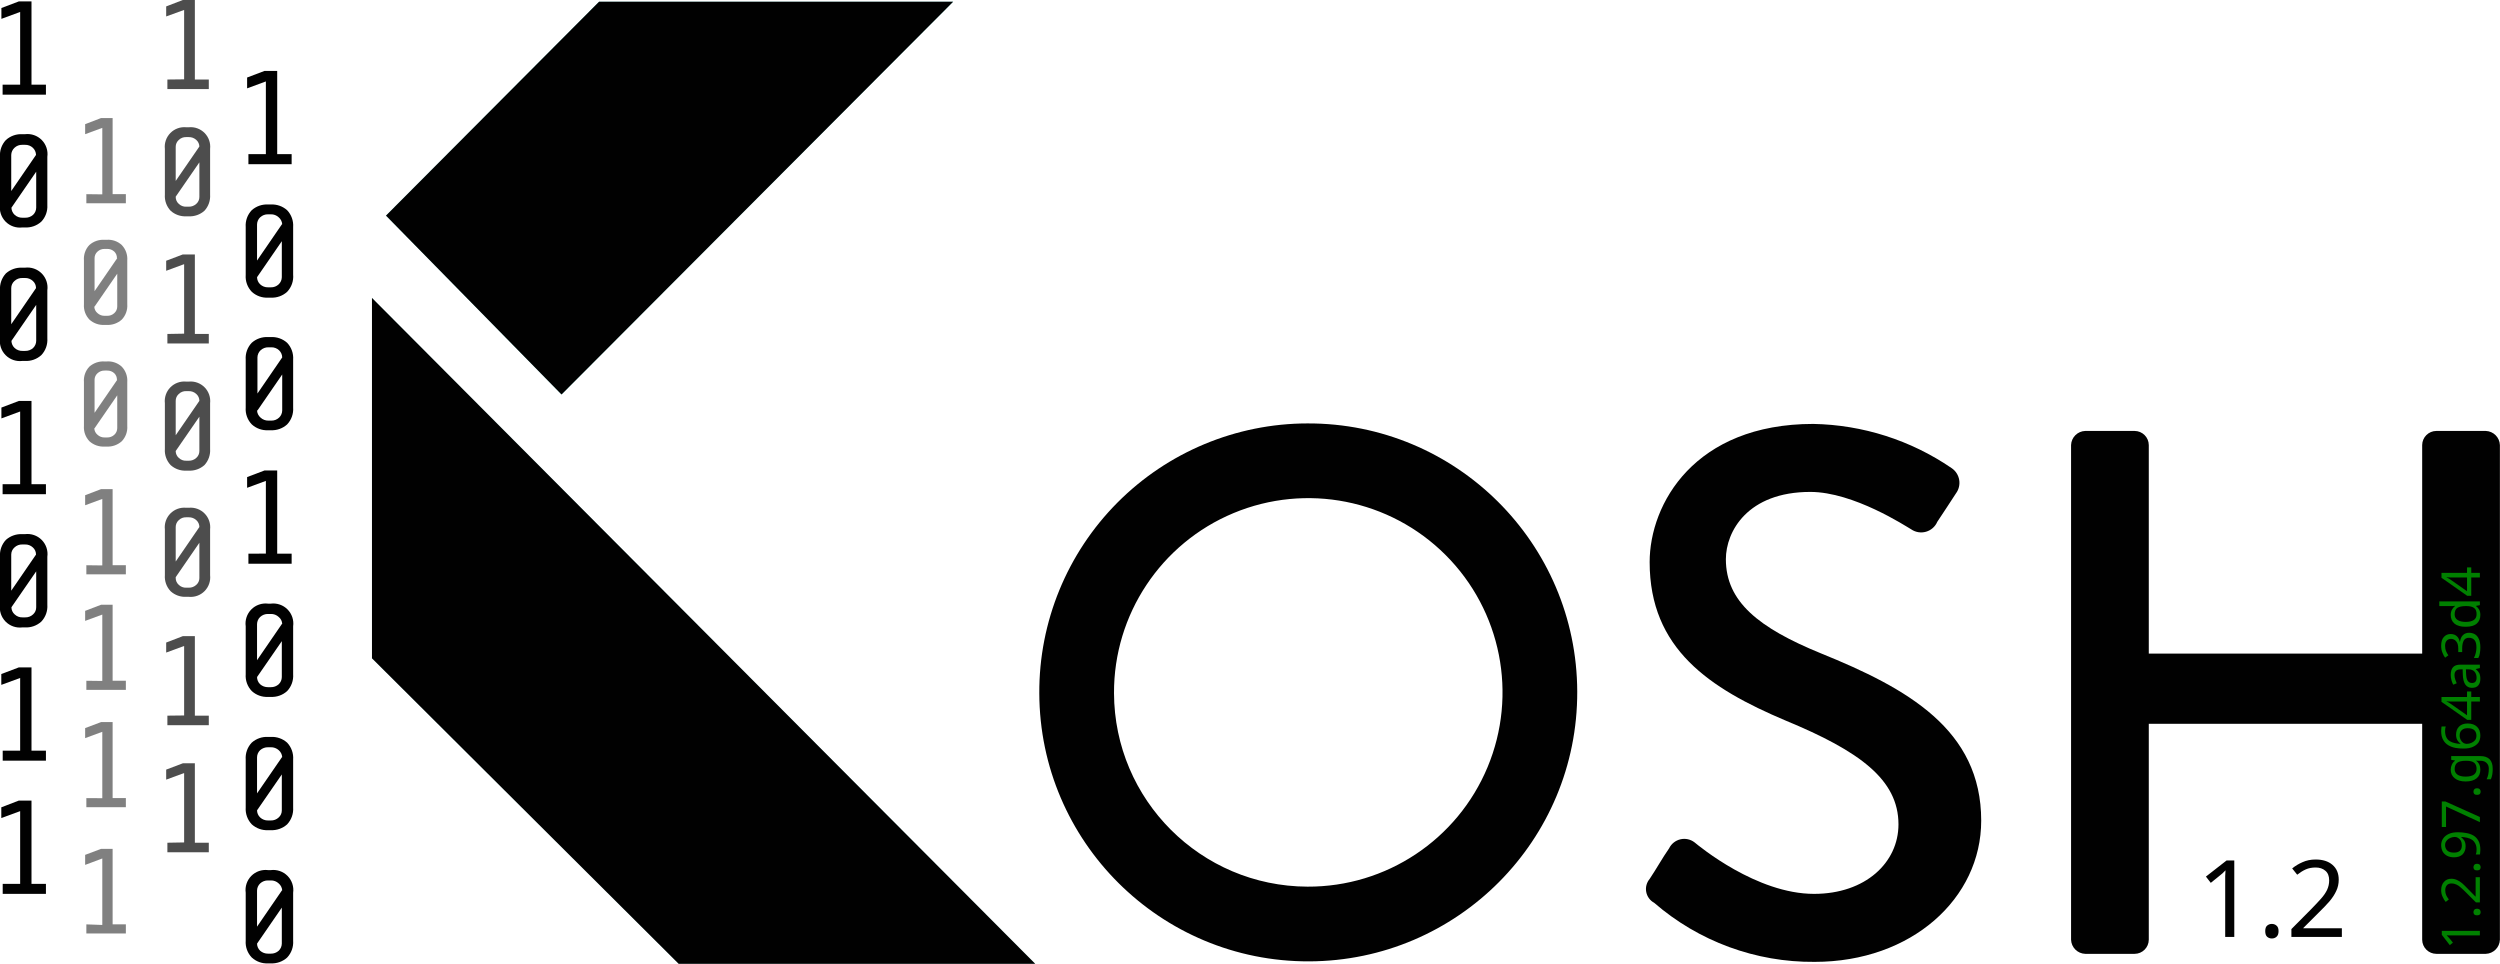
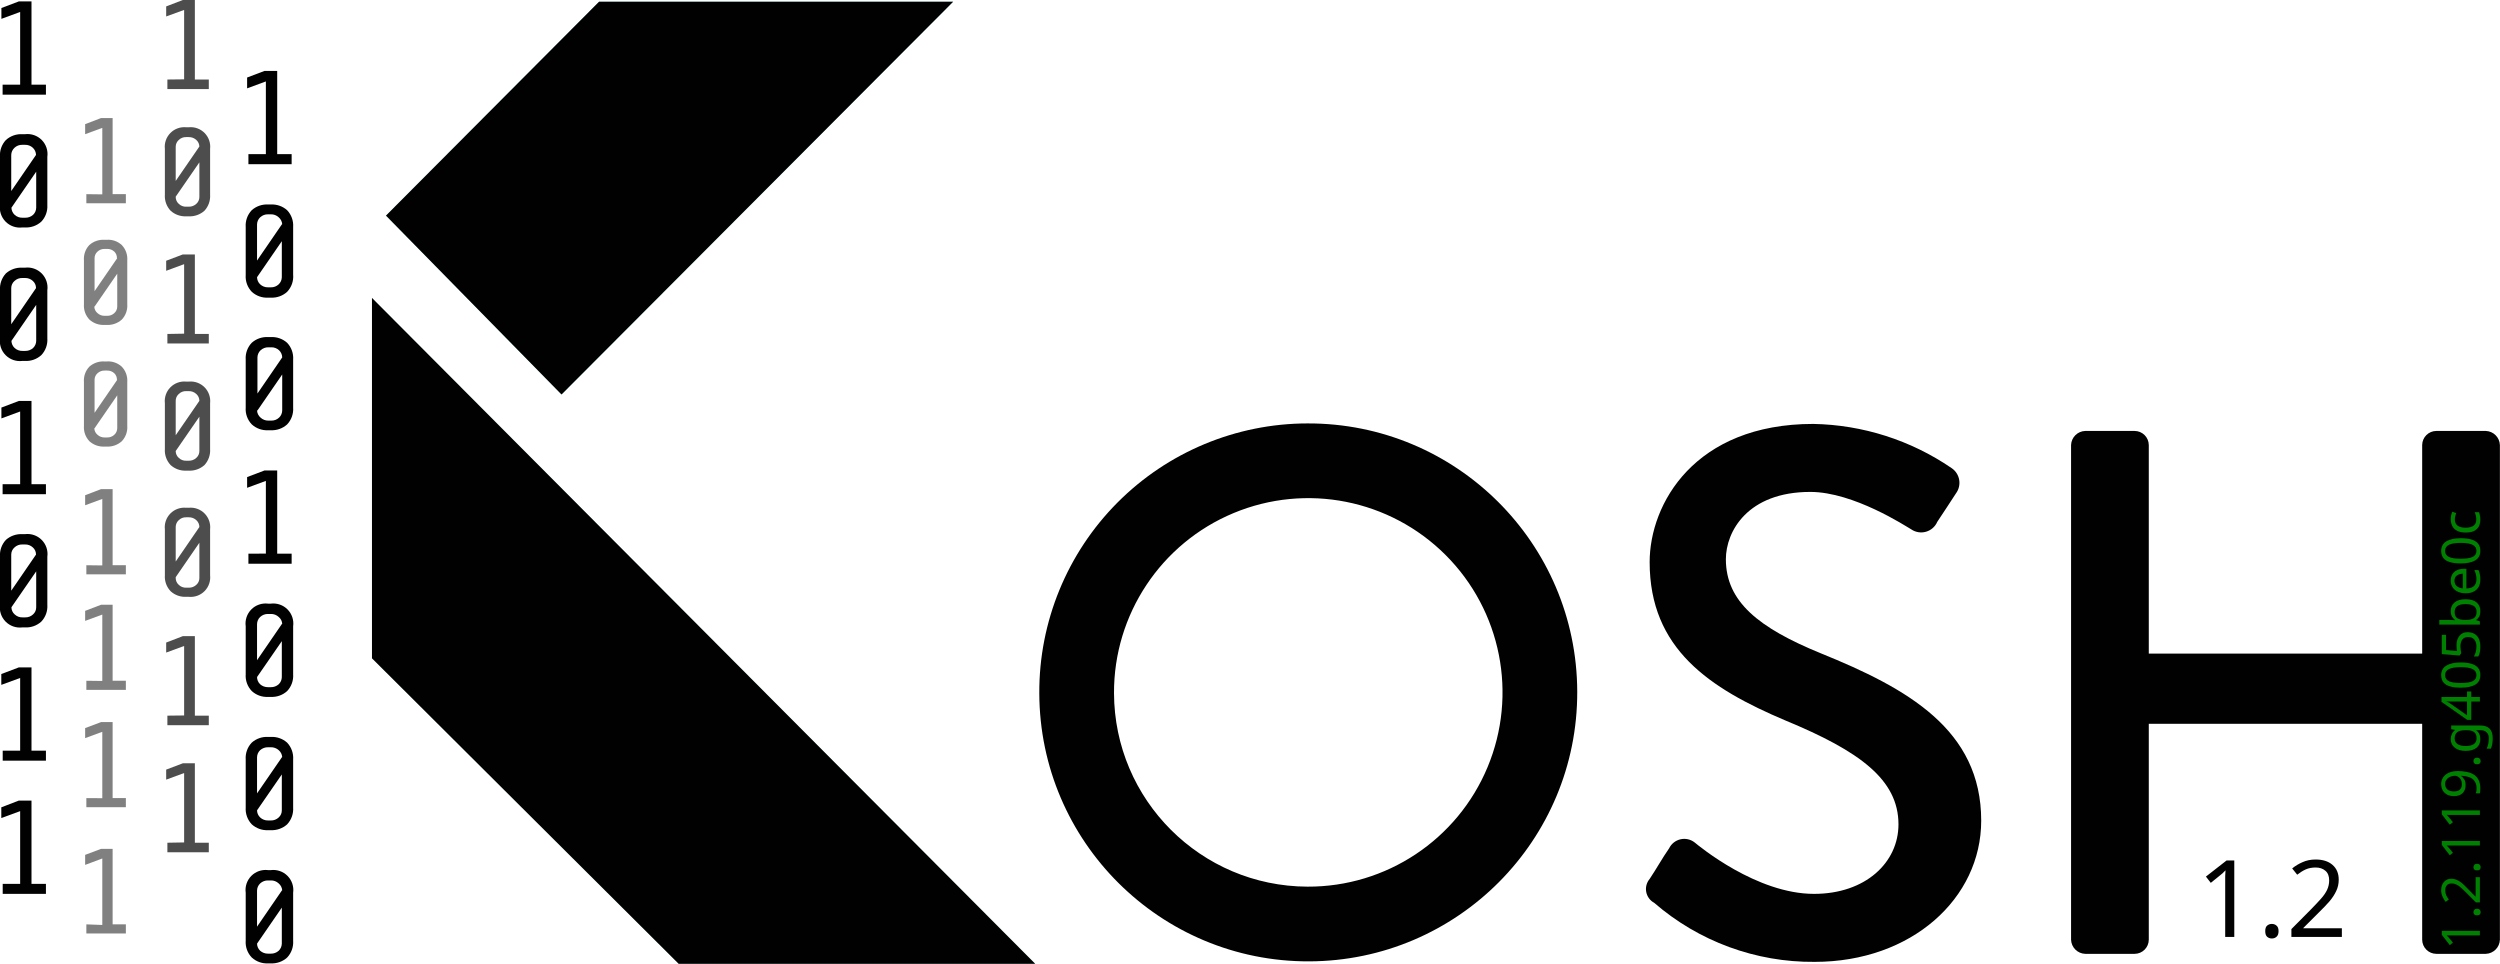
<svg xmlns="http://www.w3.org/2000/svg" viewBox="0 0 249.28 96.1" version="1.1" id="svg5833">
  <defs id="defs5750">
    <style id="style5748">.cls-1{isolation:isolate;}.cls-2,.cls-3,.cls-4,.cls-6{fill:#010101;}.cls-2,.cls-3,.cls-4,.cls-5{mix-blend-mode:multiply;}.cls-3{opacity:0.7;}.cls-4{opacity:0.5;}.cls-5{fill:#afdedc;}</style>
  </defs>
  <path class="cls-2" d="m 0.26,8.44 v 1 h 4.32 v -1 H 3.14 V 0.14 H 1.88 L 0.14,0.8 V 1.88 L 2.01,1.19 v 7.25 z" id="path5752" style="isolation:isolate;mix-blend-mode:multiply;fill:#010101" />
  <path class="cls-2" d="M 4.72,20.45 V 15.64 A 2,2 0 0 0 2.49,13.38 H 2.23 A 2.25,2.25 0 0 0 0.59,13.96 2.21,2.21 0 0 0 0,15.64 v 4.78 a 2,2 0 0 0 2.23,2.26 h 0.26 a 2.24,2.24 0 0 0 1.63,-0.58 2.21,2.21 0 0 0 0.6,-1.65 z m -1.13,-5 -2.47,3.6 v -3.6 a 1,1 0 0 1 0.32,-0.71 1.08,1.08 0 0 1 0.79,-0.3 h 0.26 a 1.09,1.09 0 0 1 0.79,0.3 1,1 0 0 1 0.31,0.68 z m -2.45,5.26 2.47,-3.59 v 3.59 A 1,1 0 0 1 3.3,21.42 1.13,1.13 0 0 1 2.51,21.71 H 2.25 A 1.11,1.11 0 0 1 1.46,21.42 1,1 0 0 1 1.14,20.71 Z" id="path5754" style="isolation:isolate;mix-blend-mode:multiply;fill:#010101" />
  <path class="cls-2" d="M 4.72,33.73 V 28.95 A 2,2 0 0 0 2.49,26.69 H 2.23 A 2.29,2.29 0 0 0 0.59,27.26 2.25,2.25 0 0 0 0,28.95 v 4.78 a 2,2 0 0 0 2.23,2.26 h 0.26 a 2.24,2.24 0 0 0 1.63,-0.58 2.21,2.21 0 0 0 0.6,-1.68 z m -1.13,-5 -2.47,3.6 v -3.6 a 0.94,0.94 0 0 1 0.32,-0.71 1.08,1.08 0 0 1 0.79,-0.3 h 0.26 a 1.09,1.09 0 0 1 0.79,0.3 0.93,0.93 0 0 1 0.31,0.68 z M 1.14,33.99 3.61,30.4 v 3.59 A 1,1 0 0 1 3.3,34.7 1.13,1.13 0 0 1 2.51,34.99 H 2.25 A 1.11,1.11 0 0 1 1.46,34.7 1,1 0 0 1 1.14,33.99 Z" id="path5756" style="isolation:isolate;mix-blend-mode:multiply;fill:#010101" />
  <path class="cls-2" d="m 0.26,48.28 v 1 h 4.32 v -1 H 3.14 v -8.3 H 1.88 l -1.74,0.66 v 1.08 l 1.87,-0.69 v 7.25 z" id="path5758" style="isolation:isolate;mix-blend-mode:multiply;fill:#010101" />
  <path class="cls-2" d="M 4.72,60.3 V 55.52 A 2,2 0 0 0 2.49,53.26 H 2.23 A 2.29,2.29 0 0 0 0.59,53.83 2.23,2.23 0 0 0 0,55.52 v 4.78 a 2,2 0 0 0 2.23,2.26 h 0.26 a 2.24,2.24 0 0 0 1.63,-0.58 2.21,2.21 0 0 0 0.6,-1.68 z m -1.13,-5 -2.47,3.6 v -3.6 a 0.94,0.94 0 0 1 0.32,-0.71 1.08,1.08 0 0 1 0.79,-0.3 h 0.26 a 1.09,1.09 0 0 1 0.79,0.3 0.93,0.93 0 0 1 0.31,0.68 z m -2.45,5.25 2.47,-3.58 v 3.58 A 0.93,0.93 0 0 1 3.3,61.26 1.09,1.09 0 0 1 2.51,61.56 H 2.25 A 1.08,1.08 0 0 1 1.46,61.26 0.94,0.94 0 0 1 1.14,60.55 Z" id="path5760" style="isolation:isolate;mix-blend-mode:multiply;fill:#010101" />
  <path class="cls-2" d="m 0.27,74.85 v 1 h 4.31 v -1 H 3.14 v -8.3 H 1.87 l -1.74,0.66 v 1.08 L 2.01,67.6 v 7.25 z" id="path5762" style="isolation:isolate;mix-blend-mode:multiply;fill:#010101" />
  <path class="cls-2" d="m 0.27,88.13 v 1 h 4.31 v -1 H 3.14 v -8.3 H 1.87 L 0.13,80.5 v 1.07 l 1.88,-0.69 v 7.25 z" id="path5764" style="isolation:isolate;mix-blend-mode:multiply;fill:#010101" />
  <path class="cls-2" d="m 24.77,15.37 v 1 h 4.31 v -1 h -1.44 v -8.3 h -1.26 l -1.74,0.66 v 1.08 l 1.87,-0.69 v 7.25 z" id="path5766" style="isolation:isolate;mix-blend-mode:multiply;fill:#010101" />
  <path class="cls-2" d="M 29.23,27.38 V 22.64 A 2.21,2.21 0 0 0 28.63,20.96 2.26,2.26 0 0 0 27,20.39 h -0.27 a 2.26,2.26 0 0 0 -1.63,0.57 2.21,2.21 0 0 0 -0.6,1.68 v 4.78 a 2.18,2.18 0 0 0 0.61,1.68 2.22,2.22 0 0 0 1.62,0.58 H 27 a 2.26,2.26 0 0 0 1.63,-0.58 2.21,2.21 0 0 0 0.6,-1.72 z m -1.13,-5 -2.47,3.6 v -3.6 a 1,1 0 0 1 0.31,-0.71 1.11,1.11 0 0 1 0.79,-0.3 H 27 a 1.09,1.09 0 0 1 0.79,0.3 1,1 0 0 1 0.35,0.68 z m -2.47,5.26 2.47,-3.59 v 3.59 a 1,1 0 0 1 -0.31,0.71 1.09,1.09 0 0 1 -0.79,0.3 h -0.27 a 1.11,1.11 0 0 1 -0.79,-0.3 1,1 0 0 1 -0.31,-0.71 z" id="path5768" style="isolation:isolate;mix-blend-mode:multiply;fill:#010101" />
  <path class="cls-2" d="M 29.23,40.64 V 35.86 A 2.21,2.21 0 0 0 28.63,34.18 2.26,2.26 0 0 0 27,33.61 h -0.27 a 2.26,2.26 0 0 0 -1.63,0.57 2.21,2.21 0 0 0 -0.6,1.68 v 4.78 a 2.18,2.18 0 0 0 0.61,1.68 2.22,2.22 0 0 0 1.62,0.58 H 27 a 2.26,2.26 0 0 0 1.63,-0.58 2.21,2.21 0 0 0 0.6,-1.68 z m -1.09,-5 -2.47,3.6 v -3.6 a 1,1 0 0 1 0.31,-0.71 1.11,1.11 0 0 1 0.79,-0.3 h 0.27 a 1.09,1.09 0 0 1 0.79,0.3 1,1 0 0 1 0.31,0.71 z m -2.47,5.29 2.47,-3.59 v 3.59 a 1,1 0 0 1 -0.31,0.71 1.09,1.09 0 0 1 -0.79,0.3 h -0.27 a 1.11,1.11 0 0 1 -0.79,-0.3 1,1 0 0 1 -0.35,-0.72 z" id="path5770" style="isolation:isolate;mix-blend-mode:multiply;fill:#010101" />
  <path class="cls-2" d="m 24.77,55.21 v 1 h 4.31 v -1 h -1.44 v -8.3 h -1.26 l -1.74,0.66 v 1.07 l 1.87,-0.69 v 7.25 z" id="path5772" style="isolation:isolate;mix-blend-mode:multiply;fill:#010101" />
  <path class="cls-2" d="M 29.23,67.23 V 62.45 A 2,2 0 0 0 27,60.19 h -0.27 a 2,2 0 0 0 -2.23,2.26 v 4.78 a 2.18,2.18 0 0 0 0.61,1.68 2.22,2.22 0 0 0 1.62,0.58 H 27 a 2.26,2.26 0 0 0 1.63,-0.58 2.21,2.21 0 0 0 0.6,-1.68 z m -1.13,-5 -2.47,3.6 v -3.6 a 1,1 0 0 1 0.31,-0.71 1.11,1.11 0 0 1 0.79,-0.3 H 27 a 1.09,1.09 0 0 1 0.79,0.3 0.93,0.93 0 0 1 0.35,0.68 z m -2.47,5.28 2.47,-3.58 v 3.58 A 1,1 0 0 1 27.79,68.23 1.13,1.13 0 0 1 27,68.52 h -0.27 a 1.15,1.15 0 0 1 -0.79,-0.29 1,1 0 0 1 -0.31,-0.75 z" id="path5774" style="isolation:isolate;mix-blend-mode:multiply;fill:#010101" />
  <path class="cls-2" d="M 29.23,80.52 V 75.74 A 2.22,2.22 0 0 0 28.63,74.05 2.26,2.26 0 0 0 27,73.48 h -0.27 a 2.26,2.26 0 0 0 -1.63,0.57 2.22,2.22 0 0 0 -0.6,1.69 v 4.78 a 2.21,2.21 0 0 0 0.61,1.68 2.26,2.26 0 0 0 1.62,0.58 H 27 a 2.3,2.3 0 0 0 1.63,-0.58 2.24,2.24 0 0 0 0.6,-1.68 z m -1.13,-5 -2.47,3.59 v -3.59 a 1,1 0 0 1 0.31,-0.72 1.15,1.15 0 0 1 0.79,-0.29 H 27 a 1.13,1.13 0 0 1 0.79,0.29 1,1 0 0 1 0.35,0.69 z m -2.47,5.28 2.47,-3.58 v 3.58 a 0.93,0.93 0 0 1 -0.31,0.71 1.09,1.09 0 0 1 -0.79,0.3 h -0.27 a 1.11,1.11 0 0 1 -0.79,-0.3 1,1 0 0 1 -0.31,-0.74 z" id="path5776" style="isolation:isolate;mix-blend-mode:multiply;fill:#010101" />
  <path class="cls-2" d="M 29.23,93.8 V 89.02 A 2,2 0 0 0 27,86.76 h -0.27 a 2,2 0 0 0 -2.23,2.26 v 4.78 a 2.18,2.18 0 0 0 0.61,1.68 2.22,2.22 0 0 0 1.62,0.58 H 27 a 2.26,2.26 0 0 0 1.63,-0.58 2.21,2.21 0 0 0 0.6,-1.68 z m -1.13,-5 -2.47,3.6 v -3.6 a 1,1 0 0 1 0.31,-0.71 1.11,1.11 0 0 1 0.79,-0.3 H 27 a 1.09,1.09 0 0 1 0.79,0.3 1,1 0 0 1 0.35,0.68 z m -2.47,5.29 2.47,-3.59 v 3.59 A 1,1 0 0 1 27.79,94.8 1.13,1.13 0 0 1 27,95.09 H 26.73 A 1.15,1.15 0 0 1 25.94,94.8 1,1 0 0 1 25.63,94.06 Z" id="path5778" style="isolation:isolate;mix-blend-mode:multiply;fill:#010101" />
  <path class="cls-3" d="m 16.69,7.93 v 0.95 h 4.13 V 7.93 H 19.43 V 0 h -1.2 l -1.66,0.64 v 1 l 1.79,-0.65 v 6.92 z" id="path5780" style="opacity:0.7;isolation:isolate;mix-blend-mode:multiply;fill:#010101" />
  <path class="cls-3" d="m 20.95,19.41 v -4.56 a 1.95,1.95 0 0 0 -2.13,-2.16 h -0.25 a 1.95,1.95 0 0 0 -2.13,2.16 v 4.56 a 2.12,2.12 0 0 0 0.58,1.61 2.17,2.17 0 0 0 1.55,0.55 h 0.25 a 2.2,2.2 0 0 0 1.56,-0.55 2.15,2.15 0 0 0 0.57,-1.61 z m -1.07,-4.8 -2.36,3.43 v -3.4 a 0.9,0.9 0 0 1 0.3,-0.68 1,1 0 0 1 0.75,-0.29 h 0.25 a 1.06,1.06 0 0 1 0.76,0.29 0.9,0.9 0 0 1 0.3,0.68 z m -2.36,5 2.36,-3.42 v 3.45 a 0.9,0.9 0 0 1 -0.3,0.68 1.06,1.06 0 0 1 -0.76,0.29 h -0.25 a 1,1 0 0 1 -0.75,-0.29 0.9,0.9 0 0 1 -0.3,-0.68 z" id="path5782" style="opacity:0.7;isolation:isolate;mix-blend-mode:multiply;fill:#010101" />
  <path class="cls-3" d="m 16.69,33.3 v 0.95 h 4.13 V 33.3 h -1.39 v -7.93 h -1.2 L 16.57,26 v 1 l 1.79,-0.66 v 6.93 z" id="path5784" style="opacity:0.7;isolation:isolate;mix-blend-mode:multiply;fill:#010101" />
  <path class="cls-3" d="m 20.95,44.77 v -4.56 a 1.95,1.95 0 0 0 -2.13,-2.16 h -0.25 a 1.95,1.95 0 0 0 -2.13,2.16 v 4.56 a 2.12,2.12 0 0 0 0.58,1.61 2.17,2.17 0 0 0 1.55,0.55 h 0.25 a 2.2,2.2 0 0 0 1.56,-0.55 2.15,2.15 0 0 0 0.57,-1.61 z m -1.07,-4.8 -2.36,3.43 v -3.43 a 0.9,0.9 0 0 1 0.3,-0.68 1,1 0 0 1 0.75,-0.29 h 0.25 a 1.06,1.06 0 0 1 0.76,0.29 0.9,0.9 0 0 1 0.3,0.68 z m -2.36,5 2.36,-3.42 v 3.42 a 0.9,0.9 0 0 1 -0.3,0.68 1.06,1.06 0 0 1 -0.76,0.29 h -0.25 a 1,1 0 0 1 -0.75,-0.29 0.9,0.9 0 0 1 -0.3,-0.64 z" id="path5786" style="opacity:0.7;isolation:isolate;mix-blend-mode:multiply;fill:#010101" />
  <path class="cls-3" d="m 16.69,71.36 v 0.95 h 4.13 v -0.95 h -1.39 v -7.93 h -1.2 l -1.66,0.64 v 1 l 1.79,-0.66 v 6.93 z" id="path5788" style="opacity:0.7;isolation:isolate;mix-blend-mode:multiply;fill:#010101" />
  <path class="cls-3" d="m 20.95,57.35 v -4.56 a 1.95,1.95 0 0 0 -2.13,-2.16 h -0.25 a 1.95,1.95 0 0 0 -2.13,2.16 v 4.56 a 2.1,2.1 0 0 0 0.58,1.61 2.13,2.13 0 0 0 1.55,0.55 h 0.25 a 1.95,1.95 0 0 0 2.13,-2.16 z m -1.07,-4.8 -2.36,3.44 v -3.44 a 0.91,0.91 0 0 1 0.3,-0.68 1,1 0 0 1 0.75,-0.29 h 0.25 a 1.06,1.06 0 0 1 0.76,0.29 0.91,0.91 0 0 1 0.3,0.68 z m -2.36,5 2.36,-3.43 v 3.52 a 0.89,0.89 0 0 1 -0.3,0.67 1.06,1.06 0 0 1 -0.76,0.29 h -0.25 a 1,1 0 0 1 -0.75,-0.29 0.89,0.89 0 0 1 -0.3,-0.67 z" id="path5790" style="opacity:0.7;isolation:isolate;mix-blend-mode:multiply;fill:#010101" />
  <path class="cls-3" d="m 16.69,84.03 v 0.95 h 4.13 v -0.95 h -1.39 v -7.92 h -1.2 l -1.66,0.63 v 1 l 1.79,-0.66 V 84 Z" id="path5792" style="opacity:0.7;isolation:isolate;mix-blend-mode:multiply;fill:#010101" />
  <path class="cls-4" d="m 8.61,19.36 v 0.91 h 3.94 v -0.91 h -1.32 v -7.59 h -1.15 l -1.59,0.61 v 1 l 1.71,-0.63 v 6.63 z" id="path5794" style="opacity:0.5;isolation:isolate;mix-blend-mode:multiply;fill:#010101" />
  <path class="cls-4" d="m 12.69,30.34 v -4.37 a 2,2 0 0 0 -0.55,-1.54 2,2 0 0 0 -1.49,-0.52 h -0.24 a 2.09,2.09 0 0 0 -1.5,0.52 2,2 0 0 0 -0.54,1.54 v 4.37 a 2,2 0 0 0 0.55,1.53 2.07,2.07 0 0 0 1.49,0.53 h 0.24 a 2.09,2.09 0 0 0 1.49,-0.53 2,2 0 0 0 0.55,-1.53 z m -1,-4.6 -2.26,3.29 v -3.29 a 0.87,0.87 0 0 1 0.29,-0.65 1,1 0 0 1 0.72,-0.27 h 0.24 a 1,1 0 0 1 0.72,0.27 0.87,0.87 0 0 1 0.26,0.65 z m -2.26,4.83 2.26,-3.28 v 3.28 a 0.87,0.87 0 0 1 -0.29,0.65 1,1 0 0 1 -0.72,0.27 H 10.44 A 1,1 0 0 1 9.72,31.22 0.87,0.87 0 0 1 9.4,30.57 Z" id="path5796" style="opacity:0.5;isolation:isolate;mix-blend-mode:multiply;fill:#010101" />
  <path class="cls-4" d="m 8.61,67.88 v 0.91 h 3.94 V 67.88 H 11.23 V 60.3 h -1.15 l -1.59,0.61 v 1 l 1.71,-0.63 v 6.62 z" id="path5798" style="opacity:0.5;isolation:isolate;mix-blend-mode:multiply;fill:#010101" />
  <path class="cls-4" d="m 8.61,92.17 v 0.91 h 3.94 v -0.91 h -1.32 v -7.53 h -1.15 l -1.59,0.6 v 1 L 10.2,85.6 v 6.63 z" id="path5800" style="opacity:0.5;isolation:isolate;mix-blend-mode:multiply;fill:#010101" />
  <path class="cls-4" d="m 8.61,56.36 v 0.91 h 3.94 v -0.91 h -1.32 v -7.59 h -1.15 l -1.59,0.61 v 1 l 1.71,-0.63 v 6.63 z" id="path5802" style="opacity:0.5;isolation:isolate;mix-blend-mode:multiply;fill:#010101" />
  <path class="cls-4" d="M 12.69,42.47 V 38.1 a 2,2 0 0 0 -0.55,-1.54 2,2 0 0 0 -1.49,-0.52 h -0.24 a 2.09,2.09 0 0 0 -1.5,0.52 2,2 0 0 0 -0.54,1.54 v 4.37 a 2,2 0 0 0 0.55,1.53 2.07,2.07 0 0 0 1.49,0.53 h 0.24 A 2.09,2.09 0 0 0 12.14,44 2,2 0 0 0 12.69,42.47 Z m -1,-4.6 -2.26,3.29 v -3.29 a 0.87,0.87 0 0 1 0.29,-0.65 1,1 0 0 1 0.72,-0.27 h 0.24 a 1,1 0 0 1 0.72,0.27 0.87,0.87 0 0 1 0.26,0.65 z m -2.26,4.83 2.26,-3.28 v 3.28 a 0.89,0.89 0 0 1 -0.29,0.65 1,1 0 0 1 -0.72,0.27 H 10.44 A 1,1 0 0 1 9.72,43.35 0.89,0.89 0 0 1 9.4,42.7 Z" id="path5804" style="opacity:0.5;isolation:isolate;mix-blend-mode:multiply;fill:#010101" />
  <path class="cls-4" d="m 8.61,79.58 v 0.91 h 3.94 V 79.58 H 11.23 V 72 h -1.15 l -1.59,0.6 v 1 l 1.71,-0.63 v 6.62 z" id="path5806" style="opacity:0.5;isolation:isolate;mix-blend-mode:multiply;fill:#010101" />
  <polygon class="cls-5" points="37.09,29.71 37.09,65.64 67.67,96.1 103.22,96.1 " id="polygon5808" style="isolation:isolate;mix-blend-mode:multiply;fill:#afdedc" />
  <polygon class="cls-5" points="55.99,39.33 95.04,0.17 59.74,0.17 38.49,21.5 " id="polygon5810" style="isolation:isolate;mix-blend-mode:multiply;fill:#afdedc" />
  <polygon class="cls-5" points="55.99,39.33 95.04,0.17 59.74,0.17 38.49,21.5 " id="polygon5812" style="isolation:isolate;mix-blend-mode:multiply;fill:#afdedc" />
  <polygon class="cls-6" points="55.99,39.33 95.04,0.17 59.74,0.17 38.49,21.5 " id="polygon5814" style="isolation:isolate;fill:#010101" />
  <polygon class="cls-6" points="37.09,29.71 37.09,65.64 67.67,96.1 103.22,96.1 " id="polygon5816" style="isolation:isolate;fill:#010101" />
  <path class="cls-6" d="m 130.37,42.22 a 26.82,26.82 0 1 1 -26.74,26.9 26.78,26.78 0 0 1 26.74,-26.9 z m 0,46.19 a 19.37,19.37 0 1 0 -19.29,-19.29 19.36,19.36 0 0 0 19.29,19.29 z" id="path5818" style="isolation:isolate;fill:#010101" />
  <path class="cls-6" d="m 164.49,87.64 c 0.67,-1 1.27,-2.09 1.94,-3.05 a 1.68,1.68 0 0 1 2.53,-0.6 c 0.45,0.37 6.19,5.14 11.92,5.14 5.14,0 8.42,-3.13 8.42,-6.93 0,-4.47 -3.88,-7.3 -11.25,-10.35 -7.6,-3.21 -13.56,-7.15 -13.56,-15.8 0,-5.81 4.47,-13.78 16.32,-13.78 a 25.25,25.25 0 0 1 13.78,4.4 1.77,1.77 0 0 1 0.44,2.53 c -0.59,0.9 -1.26,1.94 -1.86,2.83 a 1.75,1.75 0 0 1 -2.6,0.75 c -0.53,-0.3 -5.74,-3.73 -10.06,-3.73 -6.26,0 -8.42,3.95 -8.42,6.71 0,4.24 3.28,6.85 9.46,9.38 8.64,3.5 16,7.6 16,16.69 0,7.75 -6.93,14.08 -16.61,14.08 a 24.11,24.11 0 0 1 -16,-5.89 1.56,1.56 0 0 1 -0.45,-2.38 z" id="path5820" style="isolation:isolate;fill:#010101" />
  <path class="cls-6" d="m 206.51,44.38 a 1.46,1.46 0 0 1 1.42,-1.41 h 4.91 a 1.42,1.42 0 0 1 1.42,1.41 v 20.79 h 27.26 V 44.38 a 1.42,1.42 0 0 1 1.42,-1.41 h 4.92 a 1.46,1.46 0 0 1 1.41,1.41 V 93.7 a 1.46,1.46 0 0 1 -1.41,1.41 h -4.92 A 1.42,1.42 0 0 1 241.52,93.7 V 72.17 H 214.26 V 93.7 a 1.42,1.42 0 0 1 -1.42,1.41 h -4.91 a 1.46,1.46 0 0 1 -1.42,-1.41 z" id="path5822" style="isolation:isolate;fill:#010101" />
  <text xml:space="preserve" style="font-style:normal;font-weight:normal;font-size:40px;line-height:1.25;font-family:sans-serif;letter-spacing:0px;word-spacing:0px;fill:#010101;fill-opacity:1;stroke:none;" x="219.004" y="93.422" id="text4318">
    <tspan id="tspan4316" x="219.004" y="93.422" style="font-style:normal;font-variant:normal;font-weight:normal;font-stretch:normal;font-size:10.667px;font-family:sans-serif;-inkscape-font-specification:'sans-serif, Normal';font-variant-ligatures:normal;font-variant-caps:normal;font-variant-numeric:normal;font-feature-settings:normal;text-align:start;writing-mode:lr-tb;text-anchor:start;fill:#010101;fill-opacity:1;">1.2</tspan>
  </text>
  <text xml:space="preserve" style="font-style:normal;font-weight:normal;font-size:40px;line-height:1.25;font-family:sans-serif;letter-spacing:0px;word-spacing:0px;fill:#000000;fill-opacity:1;stroke:none" x="-94.71" y="247.271" id="text4402" transform="rotate(-90)">
-     <tspan id="tspan4400" x="-94.71" y="247.271" style="font-style:normal;font-variant:normal;font-weight:normal;font-stretch:normal;font-size:5.333px;font-family:sans-serif;-inkscape-font-specification:'sans-serif, Normal';font-variant-ligatures:normal;font-variant-caps:normal;font-variant-numeric:normal;font-feature-settings:normal;text-align:start;writing-mode:lr-tb;text-anchor:start;fill:#008000">1.2.97.g64a3d4</tspan>
+     <tspan id="tspan4400" x="-94.71" y="247.271" style="font-style:normal;font-variant:normal;font-weight:normal;font-stretch:normal;font-size:5.333px;font-family:sans-serif;-inkscape-font-specification:'sans-serif, Normal';font-variant-ligatures:normal;font-variant-caps:normal;font-variant-numeric:normal;font-feature-settings:normal;text-align:start;writing-mode:lr-tb;text-anchor:start;fill:#008000">1.2.119.g405be0c </tspan>
  </text>
</svg>
